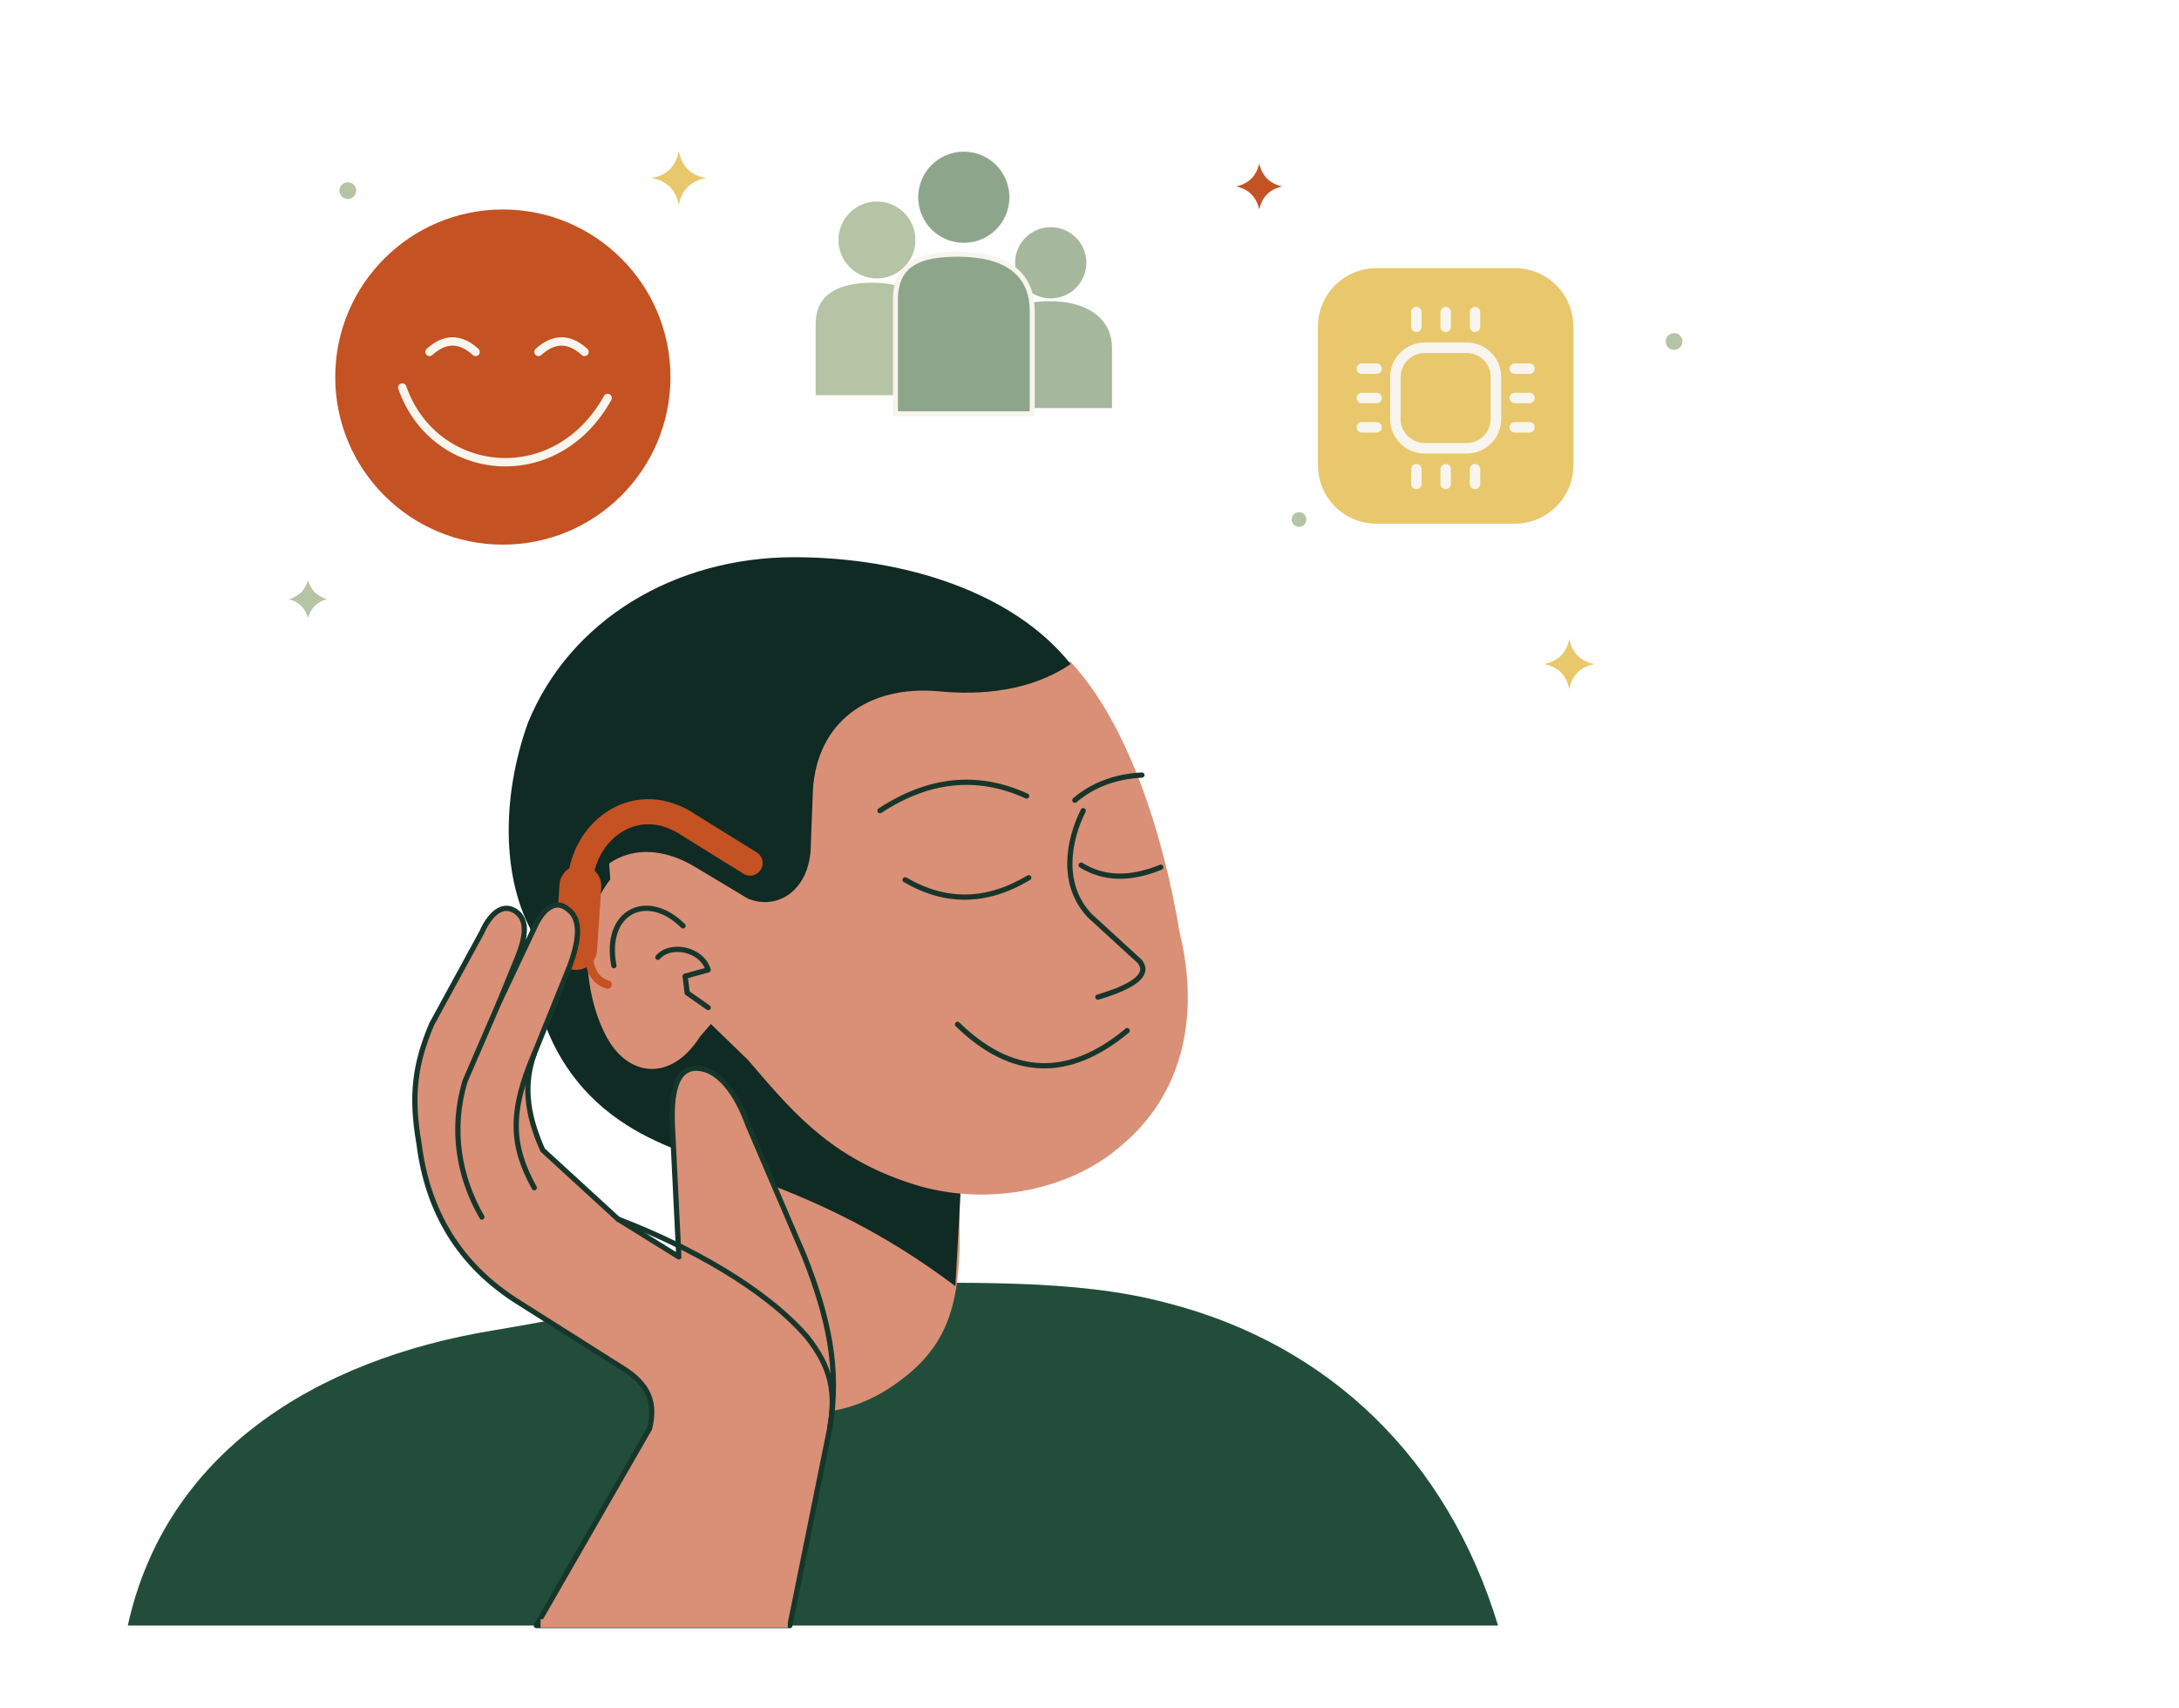
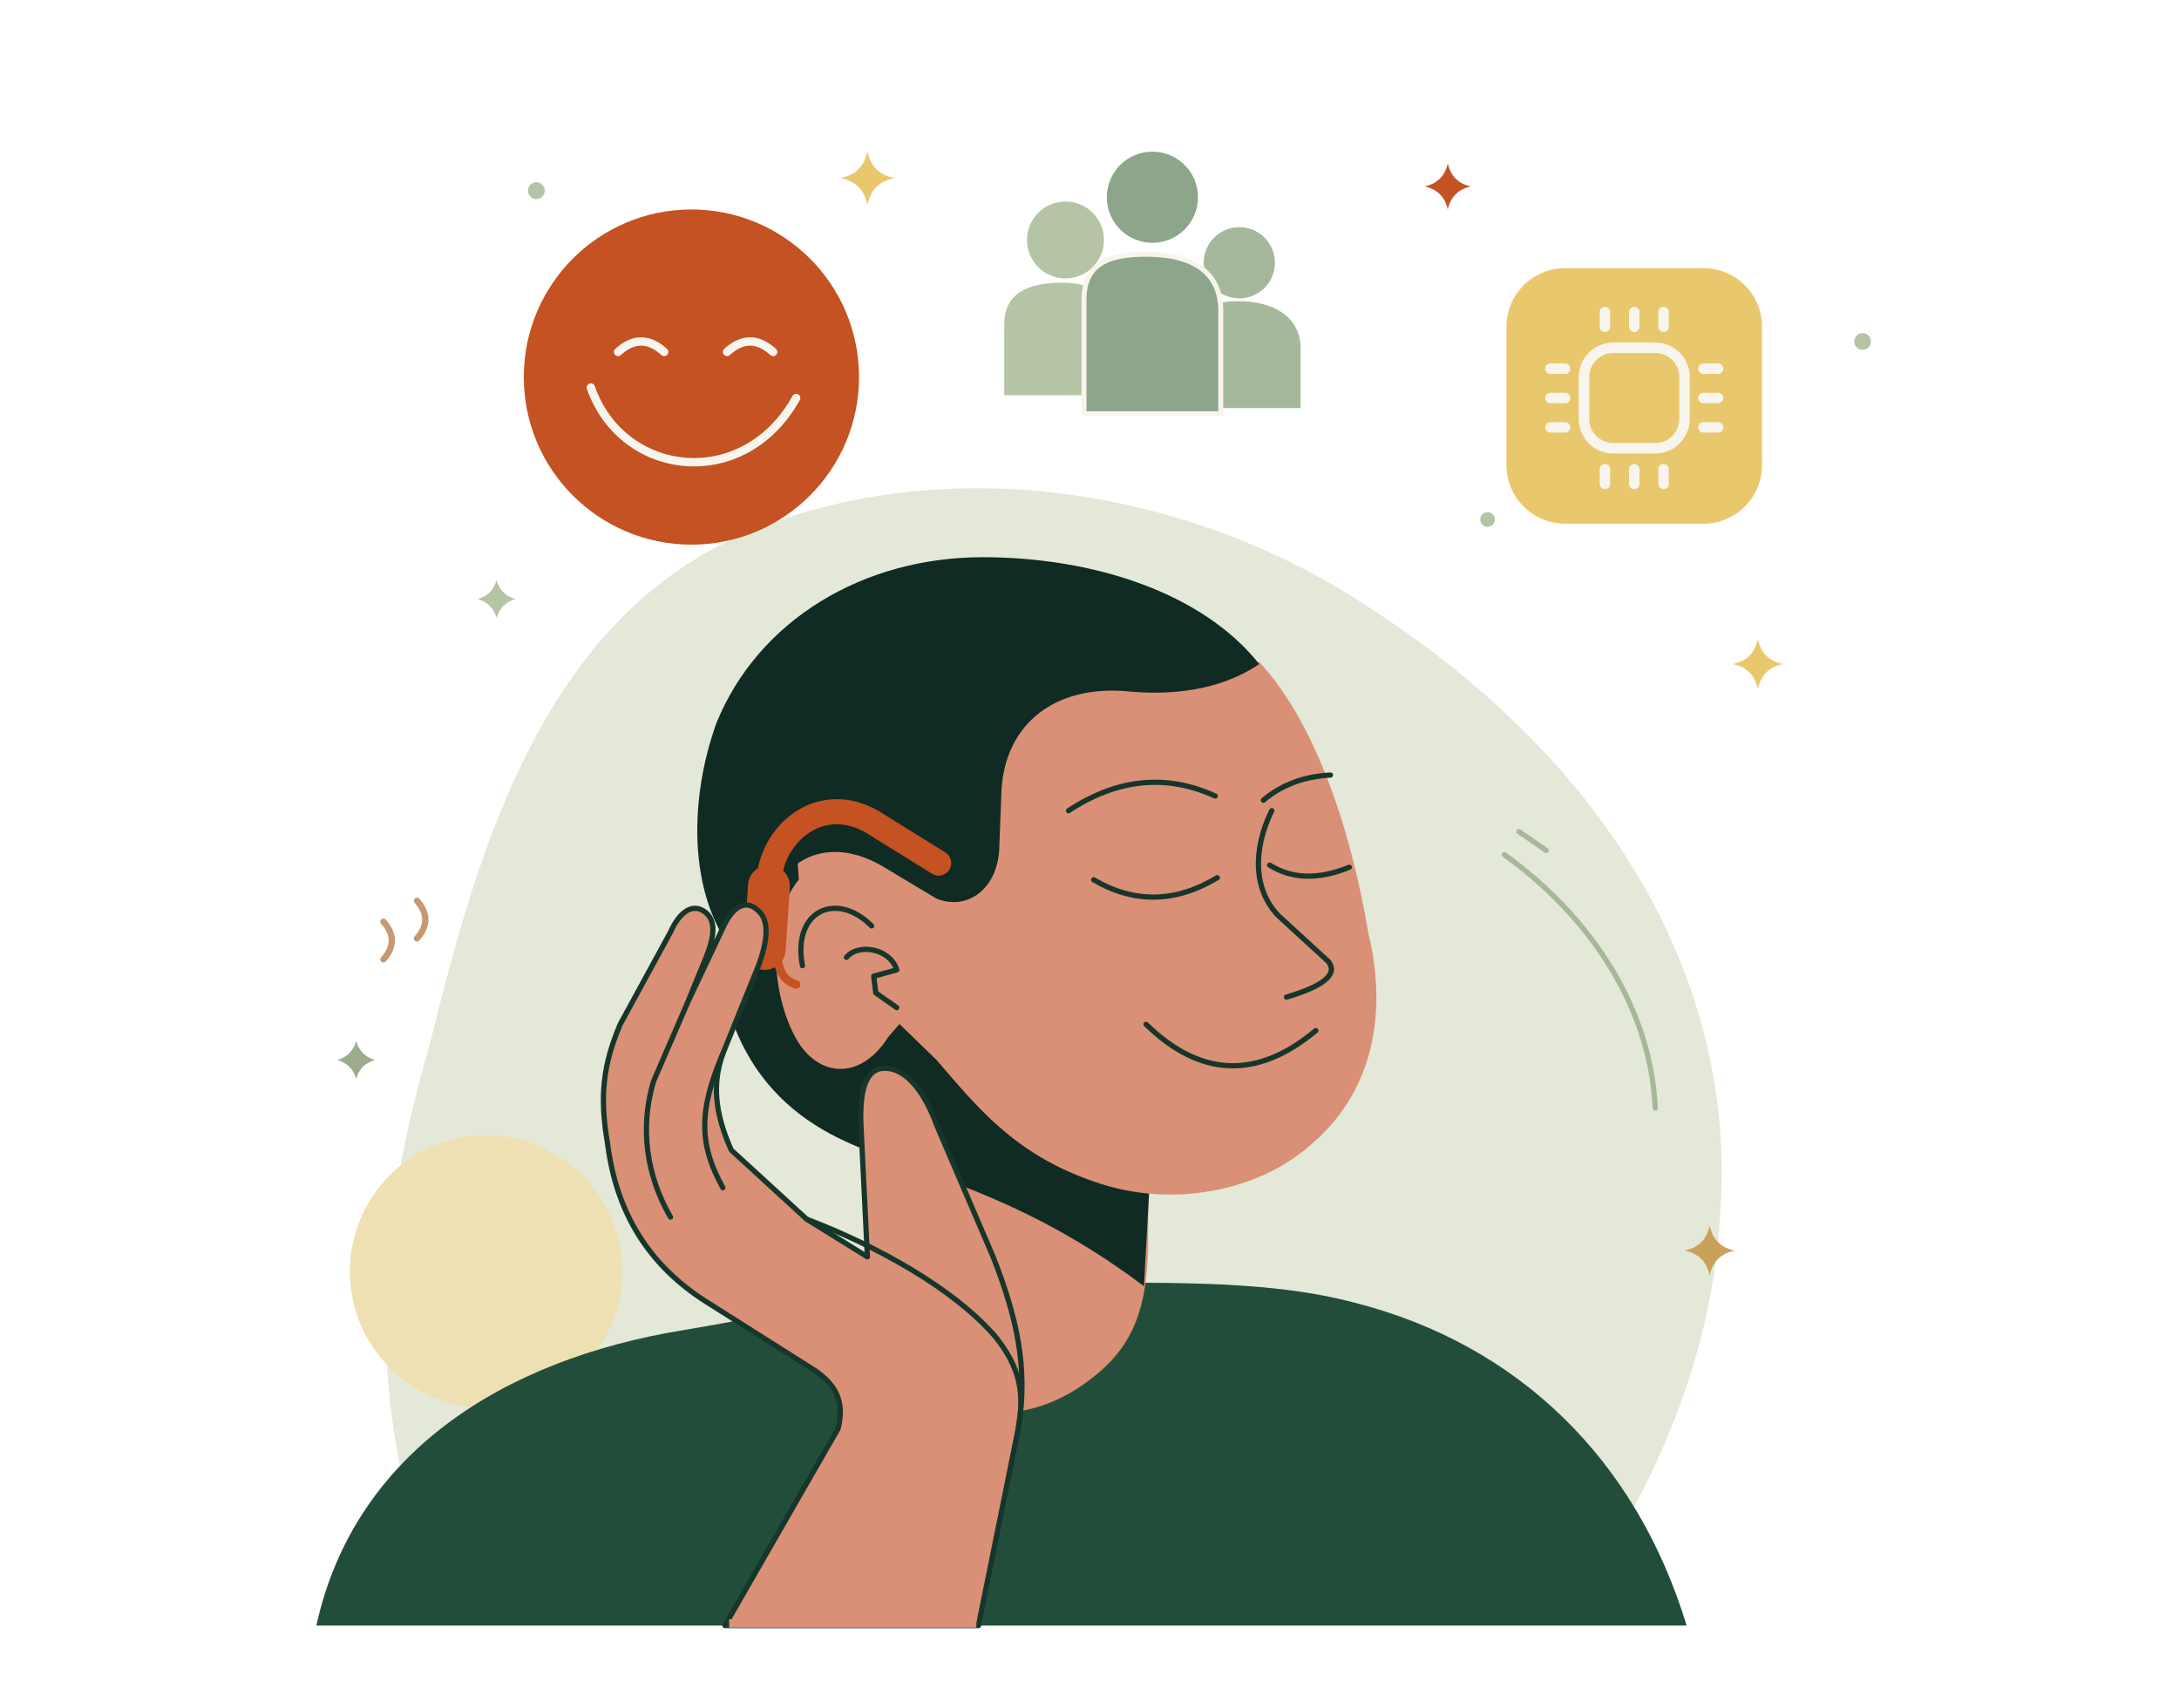
- <svg xmlns="http://www.w3.org/2000/svg" class="dhh-life-art dhh-wellbeing-art" viewBox="30 20 1040 815" fill="none" role="img" aria-label="A smiling person touching their hearing aid, with family, happiness and AI gathered beside them">
+ <svg xmlns="http://www.w3.org/2000/svg" class="dhh-life-art dhh-wellbeing-art" viewBox="-60 20 1040 815" fill="none" role="img" aria-label="A smiling person touching their hearing aid, with family, happiness and AI gathered beside them">
+   <g class="dhh-backdrop" aria-hidden="true">
+     <path d="M141 760C116 679 120 605 145 519C168 426 200 309 305 271C394 237 507 252 595 311C710 386 769 490 761 599C757 679 720 746 685 796H154Z" fill="#e3e8d8" />
+     <circle cx="172" cy="627" r="65" fill="#eee0b3" />
+     <path d="M658 428C701 459 728 503 730 549M665 417L678 426" stroke="#a7b89a" stroke-width="2.5" stroke-linecap="round" />
+     <path d="M123 460Q131 469 123 478M139 450Q147 459 139 468" stroke="#c89970" stroke-width="3" stroke-linecap="round" />
+     <g transform="translate(756 617)">
+       <path d="M0 -12Q2 -2 12 0Q2 2 0 12Q-2 2 -12 0Q-2 -2 0 -12Z" fill="#caa15a" />
+     </g>
+     <g transform="translate(110 526)">
+       <path d="M0 -9Q2 -2 9 0Q2 2 0 9Q-2 2 -9 0Q-2 -2 0 -9Z" fill="#9bad8b" />
+     </g>
+     <g transform="translate(688 728)">
+       <path d="M0 -8Q2 -2 8 0Q2 2 0 8Q-2 2 -8 0Q-2 -2 0 -8Z" fill="#b5c4a4" />
+     </g>
+   </g>
  <g class="dhh-life-motifs">
    <g transform="translate(-458 32)">
      <g class="dhh-happiness">
        <circle cx="728" cy="168" r="80" fill="#c45222" />
        <g stroke="#f7f5ed" stroke-width="4" stroke-linecap="round">
          <path d="M693 156Q704 146 715 156M745 156Q756 146 767 156" />
          <path d="M680 173C695 216 753 223 778 178" />
        </g>
      </g>
    </g>
    <g transform="translate(-63.5 -50.4) scale(.68)">
      <g class="dhh-family">
        <circle cx="753" cy="272" r="27" fill="#b5c4a4" />
        <path d="M710 381V331C710 310 726 302 750 302C776 302 791 314 791 336V381Z" fill="#b5c4a4" />
        <circle cx="875" cy="288" r="25" fill="#a5b89c" />
        <path d="M840 390V341C840 320 854 315 875 315C899 315 918 326 918 348V390Z" fill="#a5b89c" />
        <circle cx="814" cy="242" r="32" fill="#8da68b" />
        <path d="M766 394V314C766 288 784 282 810 282C843 282 862 295 862 322V394Z" fill="#8da68b" stroke="#f7f5ed" stroke-width="3.5" />
      </g>
    </g>
    <g transform="translate(-225 -205)">
      <g class="dhh-ai">
        <rect x="884" y="353" width="122" height="122" rx="28" fill="#e9c86d" />
        <g stroke="#f7f5ed" stroke-width="5" stroke-linecap="round" stroke-linejoin="round">
          <rect x="921" y="391" width="48" height="48" rx="14" />
          <path d="M931 374V381M945 374V381M959 374V381M931 449V456M945 449V456M959 449V456M905 401H912M905 415H912M905 429H912M978 401H985M978 415H985M978 429H985" />
        </g>
      </g>
    </g>
    <g class="dhh-stars" aria-hidden="true">
      <g transform="translate(354 105)">
        <path class="dhh-star" d="M0 -13Q2 -2 13 0Q2 2 0 13Q-2 2 -13 0Q-2 -2 0 -13Z" fill="#e9c86d" />
      </g>
      <g transform="translate(631 109)">
        <path class="dhh-star" d="M0 -11Q2 -2 11 0Q2 2 0 11Q-2 2 -11 0Q-2 -2 0 -11Z" fill="#c45222" />
      </g>
      <g transform="translate(177 306)">
        <path class="dhh-star" d="M0 -9Q2 -2 9 0Q2 2 0 9Q-2 2 -9 0Q-2 -2 0 -9Z" fill="#b5c4a4" />
      </g>
      <g transform="translate(779 337)">
        <path class="dhh-star" d="M0 -12Q2 -2 12 0Q2 2 0 12Q-2 2 -12 0Q-2 -2 0 -12Z" fill="#e9c86d" />
      </g>
      <circle cx="196" cy="111" r="4" fill="#b5c4a4" />
      <circle cx="650" cy="268" r="3.5" fill="#b5c4a4" />
      <circle cx="829" cy="183" r="4" fill="#b5c4a4" />
    </g>
  </g>
  <g class="dhh-person" transform="translate(-60 0)">
    <path d="M151 796C169 714 240 669 326 655C380 646 437 632 499 632C551 633 602 630 647 642C725 662 781 717 805 796Z" fill="#234d3b" />
    <path d="M424 516L423 653C430 690 479 711 521 678C542 662 547 643 548 617L548 526Z" fill="#d99076" />
    <path d="M350 421C333 481 348 531 389 557C423 579 477 582 546 634L552 525L438 404Z" fill="#102a24" />
    <path d="M473 376C481 347 503 328 538 329L601 336C628 365 645 417 653 465C663 506 654 543 625 567C600 589 558 597 522 584C484 571 466 548 447 526L383 464L380 422Z" fill="#d99076" />
    <path d="M347 470C329 443 329 401 342 365C362 316 412 286 469 286C522 286 574 303 601 337C582 350 558 352 538 350C504 347 480 365 478 397L477 423C477 444 462 455 447 449L422 434C399 420 377 427 369 448L365 480Z" fill="#102a24" />
    <path d="M379 443C388 428 411 433 428 453C440 466 448 487 436 501L424 515C410 537 389 534 379 514C369 495 366 462 379 443Z" fill="#d99076" />
    <g stroke="#17362b" stroke-width="2.5" stroke-linecap="round" stroke-linejoin="round">
      <path d="M383 481C378 455 399 445 416 462M404 477C410 470 425 473 428 483L417 486L418 494L428 501" />
      <path d="M510 407Q545 384 580 400M603 402Q616 391 635 390" />
      <path d="M522 440Q551 457 581 439M606 433Q622 443 644 434" />
      <path d="M607 407C600 421 596 442 610 457L634 479Q641 488 614 496" />
      <path d="M547 509Q586 547 628 512" />
    </g>
    <ellipse class="dhh-device-glow" cx="375" cy="441" rx="34" ry="39" fill="#e9c86d" opacity="0" />
    <g class="dhh-device" stroke="#c45222" stroke-linecap="round" stroke-linejoin="round">
      <path d="M448 432L419 414C394 397 369 416 367 440V458" stroke-width="12" />
      <path d="M367 443L365 473" stroke-width="20" />
      <path d="M371 471Q370 487 380 490" stroke-width="4" />
    </g>
    <g class="dhh-touch">
      <path d="M346 796L400 702C403 690 400 681 387 673L338 642C309 624 294 598 290 566C286 543 288 528 296 509L320 465C324 456 330 451 336 455C342 459 341 467 337 477L328 499L345 463C349 454 355 449 361 454C368 459 366 470 362 481L345 523C340 537 341 551 349 569L385 602L414 620L411 559C410 541 413 531 421 530C433 529 442 543 447 557L474 620C485 648 491 673 486 702L467 796Z" fill="#d99076" stroke="#17362b" stroke-width="2.5" stroke-linejoin="round" />
      <g stroke="#17362b" stroke-width="2.5" stroke-linecap="round">
        <path d="M328 499L312 536C305 559 309 582 320 601M345 523C333 551 334 567 345 587" />
        <path d="M385 602C419 615 455 635 475 658C487 673 489 685 486 702" />
      </g>
      <path d="M348 795H466" stroke="#d99076" stroke-width="4" />
    </g>
  </g>
</svg>
